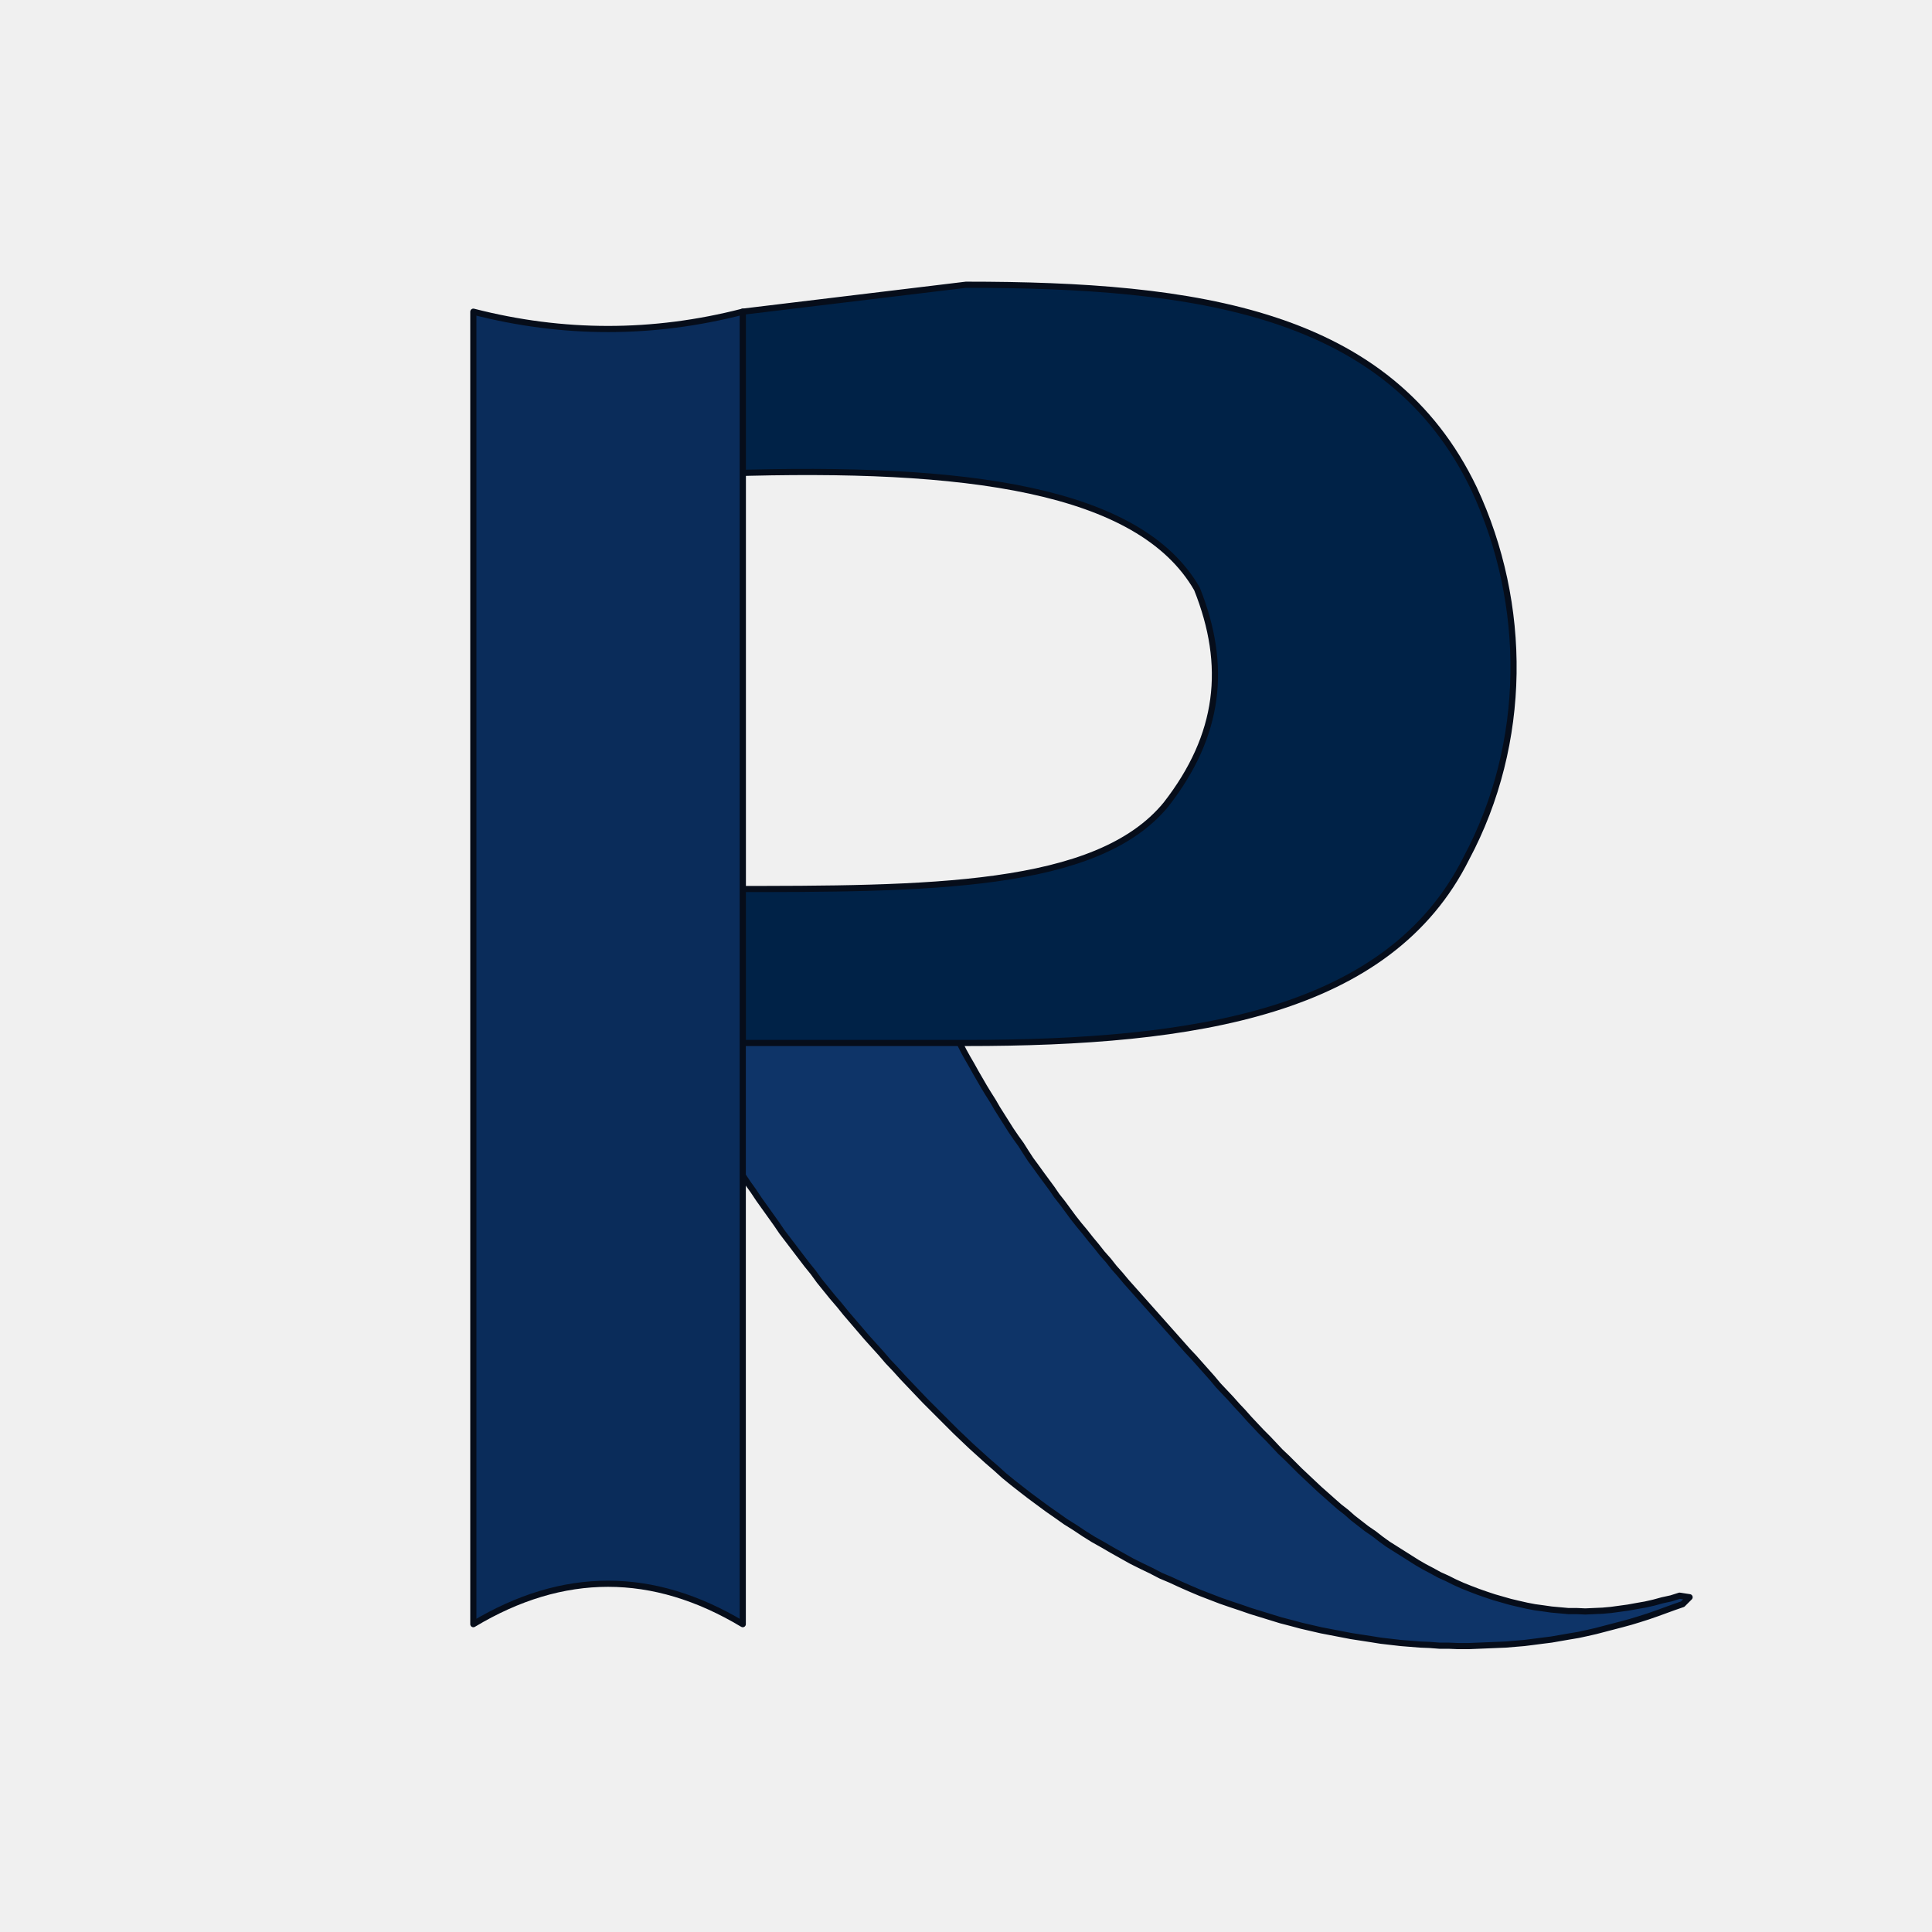
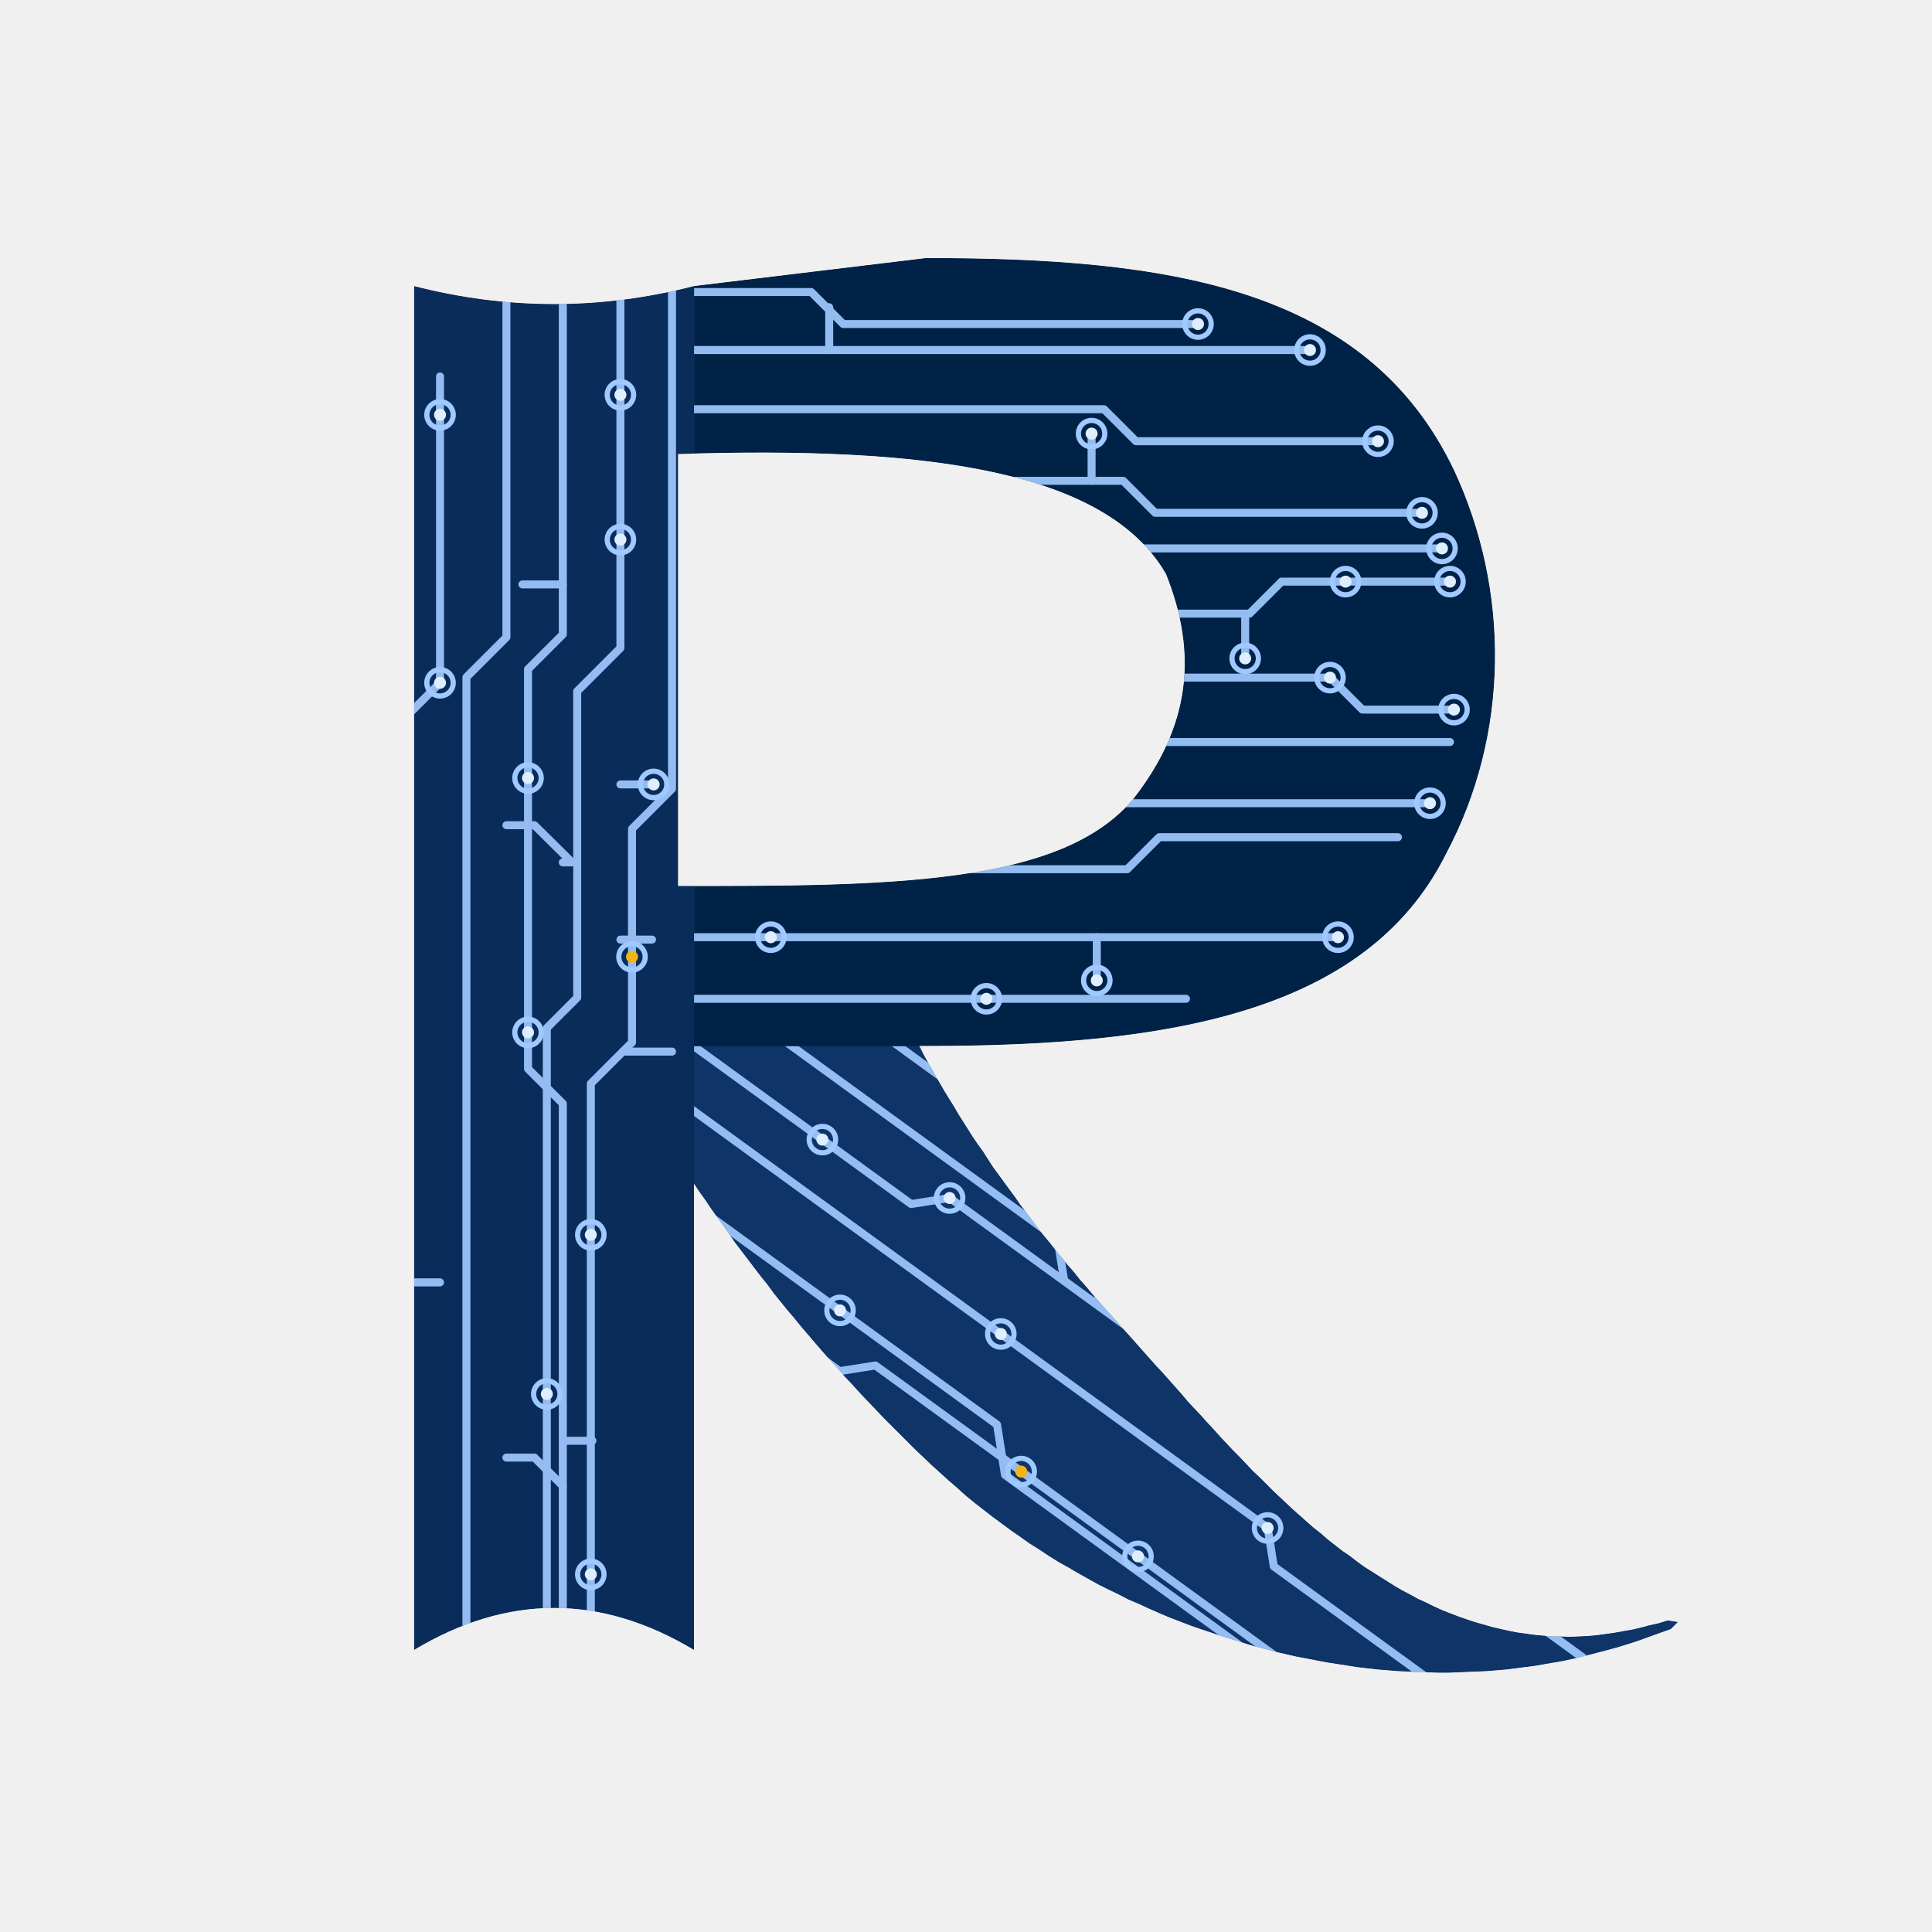
- <svg xmlns="http://www.w3.org/2000/svg" viewBox="0 0 512 512" width="512" height="512">
-   <g transform="translate(256,256) scale(1.02) translate(-300,-320)">
-     <path d="M219.6,335.1 L220.6,337.2 L221.6,339.2 L222.6,341.2 L223.6,343.2 L224.7,345.3 L225.8,347.3 L226.9,349.4 L228.0,351.4 L229.1,353.5 L230.3,355.5 L231.5,357.6 L232.7,359.6 L234.0,361.7 L235.2,363.8 L236.5,365.9 L237.8,368.0 L239.2,370.1 L240.5,372.2 L241.9,374.3 L243.3,376.4 L244.8,378.5 L246.2,380.6 L247.7,382.7 L249.2,384.8 L250.7,386.9 L252.2,389.1 L253.8,391.2 L255.4,393.3 L257.0,395.4 L258.6,397.5 L260.3,399.6 L261.9,401.8 L263.6,403.9 L265.3,406.0 L267.1,408.1 L268.8,410.2 L270.6,412.3 L272.4,414.4 L274.2,416.5 L276.0,418.5 L277.9,420.6 L279.7,422.7 L281.6,424.7 L283.5,426.8 L285.4,428.8 L287.4,430.9 L289.3,432.9 L291.3,434.9 L293.3,436.9 L295.3,438.9 L297.3,440.9 L299.4,442.9 L301.4,444.8 L303.5,446.7 L305.6,448.6 L307.8,450.5 L309.9,452.4 L312.1,454.2 L314.4,456.0 L316.6,457.7 L318.9,459.4 L321.2,461.1 L323.5,462.7 L325.9,464.4 L328.3,465.9 L330.7,467.5 L333.1,469.0 L335.6,470.4 L338.0,471.8 L340.5,473.2 L343.0,474.6 L345.6,475.9 L348.1,477.1 L350.6,478.4 L353.2,479.5 L355.8,480.7 L358.3,481.8 L360.9,482.9 L363.5,483.9 L366.1,484.9 L368.7,485.8 L371.4,486.7 L374.0,487.6 L376.6,488.4 L379.2,489.2 L381.8,490.0 L384.5,490.7 L387.1,491.4 L389.7,492.0 L392.3,492.6 L394.9,493.1 L397.5,493.6 L400.1,494.1 L402.7,494.5 L405.3,494.9 L407.8,495.3 L410.4,495.6 L413.0,495.9 L415.5,496.1 L418.0,496.3 L420.5,496.4 L423.1,496.6 L425.5,496.6 L428.0,496.7 L430.5,496.7 L433.0,496.6 L435.4,496.5 L437.8,496.4 L440.2,496.3 L442.6,496.1 L445.0,495.9 L447.4,495.6 L449.7,495.3 L452.1,495.0 L454.4,494.6 L456.7,494.2 L459.1,493.8 L461.4,493.3 L463.6,492.8 L465.9,492.2 L468.2,491.6 L470.5,491.0 L472.7,490.4 L475.0,489.7 L477.2,489.0 L479.5,488.2 L481.7,487.4 L483.9,486.6 L486.2,485.8 L488.0,484.0 L488.0,484.0 L485.4,483.6 L483.2,484.3 L480.9,484.8 L478.7,485.4 L476.5,485.9 L474.2,486.3 L472.0,486.7 L469.8,487.0 L467.6,487.3 L465.4,487.5 L463.1,487.6 L460.9,487.7 L458.7,487.6 L456.5,487.6 L454.3,487.4 L452.1,487.2 L450.0,486.9 L447.8,486.6 L445.7,486.2 L443.5,485.7 L441.4,485.2 L439.3,484.6 L437.2,484.0 L435.1,483.3 L433.1,482.6 L431.0,481.8 L429.0,481.0 L427.0,480.1 L425.0,479.1 L423.0,478.2 L421.0,477.1 L419.1,476.1 L417.2,475.0 L415.3,473.8 L413.4,472.6 L411.5,471.4 L409.6,470.2 L407.8,468.9 L406.0,467.5 L404.1,466.2 L402.3,464.8 L400.5,463.4 L398.8,461.9 L397.0,460.5 L395.3,459.0 L393.5,457.4 L391.8,455.9 L390.1,454.3 L388.4,452.7 L386.7,451.1 L385.1,449.5 L383.4,447.8 L381.7,446.2 L380.1,444.5 L378.5,442.8 L376.8,441.1 L375.2,439.4 L373.6,437.7 L372.0,435.9 L370.4,434.2 L368.8,432.4 L367.1,430.6 L365.5,428.9 L364.0,427.1 L362.4,425.3 L360.8,423.5 L359.2,421.7 L357.6,420.0 L356.0,418.2 L354.4,416.4 L352.8,414.6 L351.2,412.8 L349.6,411.0 L348.0,409.2 L346.4,407.4 L344.8,405.6 L343.2,403.8 L341.6,402.0 L340.1,400.2 L338.5,398.4 L337.0,396.5 L335.4,394.7 L333.9,392.8 L332.4,391.0 L330.9,389.1 L329.4,387.3 L327.9,385.4 L326.5,383.5 L325.1,381.6 L323.6,379.7 L322.3,377.8 L320.9,375.9 L319.5,374.0 L318.2,372.2 L316.8,370.3 L315.5,368.3 L314.3,366.4 L313.0,364.6 L311.7,362.7 L310.5,360.8 L309.3,358.9 L308.1,357.0 L307.0,355.1 L305.8,353.2 L304.7,351.4 L303.6,349.5 L302.5,347.6 L301.5,345.8 L300.4,343.9 L299.4,342.1 L298.5,340.3 L297.5,338.5 L296.6,336.7 L295.7,334.9 L294.8,333.2 L293.9,331.4 L293.1,329.7 L292.3,328.0 L291.5,326.3 L290.7,324.6 L290.0,323.0 L289.3,321.3 L288.6,319.7 L288.0,318.1 L287.4,316.5 L286.7,315.0 L286.2,313.4 L285.6,311.9 L285.0,310.4 L284.4,308.9 Z" fill="#0e3468" stroke="#060d1a" stroke-width="1.6" stroke-linejoin="round" />
-     <path d="M242,150 L300,143 C360,143 410,150 432,196 C446,226 446,262 430,292 C410,332 360,340 300,340 L242,340 Z M238,192 C300,190 345,196 360,222 C368,242 366,260 352,278 C334,300 290,300 238,300 Z" fill="#002247" fill-rule="evenodd" stroke="#060d1a" stroke-width="1.6" stroke-linejoin="round" />
-     <path d="M172,150 Q207,159 242,150 L242,491 Q207,470 172,491 Z" fill="#0a2c5a" stroke="#060d1a" stroke-width="1.6" stroke-linejoin="round" />
+ <svg xmlns="http://www.w3.org/2000/svg" viewBox="0 0 512 512" width="512" height="512" overflow="hidden" style="overflow:hidden">
+   <g transform="translate(256,256) scale(1.06) translate(-310,-320)">
+     <defs>
+       <clipPath id="cs">
+         <path d="M172,150 Q207,159 242,150 L242,491 Q207,470 172,491 Z" />
+       </clipPath>
+       <clipPath id="cb">
+         <path clip-rule="evenodd" d="M242,150 L300,143 C360,143 410,150 432,196 C446,226 446,262 430,292 C410,332 360,340 300,340 L242,340 Z M238,192 C300,190 345,196 360,222 C368,242 366,260 352,278 C334,300 290,300 238,300 Z" />
+       </clipPath>
+       <clipPath id="cl">
+         <path d="M219.6,335.1 L220.6,337.2 L221.6,339.2 L222.6,341.2 L223.6,343.2 L224.7,345.3 L225.8,347.3 L226.9,349.4 L228.0,351.4 L229.1,353.5 L230.3,355.5 L231.5,357.6 L232.7,359.6 L234.0,361.7 L235.2,363.8 L236.5,365.9 L237.8,368.0 L239.2,370.1 L240.5,372.2 L241.9,374.3 L243.3,376.4 L244.8,378.5 L246.2,380.6 L247.7,382.7 L249.2,384.8 L250.7,386.9 L252.2,389.1 L253.8,391.2 L255.4,393.3 L257.0,395.4 L258.6,397.5 L260.3,399.6 L261.9,401.8 L263.6,403.9 L265.3,406.0 L267.1,408.1 L268.8,410.2 L270.6,412.3 L272.4,414.4 L274.2,416.5 L276.0,418.5 L277.9,420.6 L279.7,422.7 L281.6,424.7 L283.5,426.8 L285.4,428.8 L287.4,430.9 L289.3,432.9 L291.3,434.9 L293.3,436.9 L295.3,438.9 L297.3,440.9 L299.4,442.9 L301.4,444.8 L303.5,446.7 L305.6,448.6 L307.8,450.5 L309.9,452.4 L312.1,454.2 L314.4,456.0 L316.6,457.7 L318.9,459.4 L321.2,461.1 L323.5,462.7 L325.9,464.4 L328.3,465.9 L330.7,467.5 L333.1,469.0 L335.6,470.4 L338.0,471.8 L340.5,473.2 L343.0,474.6 L345.6,475.9 L348.1,477.1 L350.6,478.4 L353.2,479.5 L355.8,480.7 L358.3,481.8 L360.9,482.9 L363.5,483.9 L366.1,484.9 L368.7,485.8 L371.4,486.7 L374.0,487.6 L376.6,488.4 L379.2,489.2 L381.8,490.0 L384.5,490.7 L387.1,491.4 L389.7,492.0 L392.3,492.6 L394.9,493.1 L397.5,493.6 L400.1,494.1 L402.7,494.5 L405.3,494.9 L407.8,495.3 L410.4,495.6 L413.0,495.9 L415.5,496.1 L418.0,496.3 L420.5,496.4 L423.1,496.6 L425.5,496.6 L428.0,496.7 L430.5,496.7 L433.0,496.6 L435.4,496.5 L437.8,496.4 L440.2,496.3 L442.6,496.1 L445.0,495.9 L447.4,495.6 L449.7,495.3 L452.1,495.0 L454.4,494.6 L456.7,494.2 L459.1,493.8 L461.4,493.3 L463.6,492.8 L465.9,492.2 L468.2,491.6 L470.5,491.0 L472.7,490.4 L475.0,489.7 L477.2,489.0 L479.5,488.2 L481.7,487.4 L483.9,486.6 L486.2,485.8 L488.0,484.0 L488.0,484.0 L485.4,483.6 L483.2,484.3 L480.9,484.8 L478.7,485.4 L476.5,485.9 L474.2,486.3 L472.0,486.7 L469.8,487.0 L467.6,487.3 L465.4,487.5 L463.1,487.6 L460.9,487.7 L458.7,487.6 L456.5,487.6 L454.3,487.4 L452.1,487.2 L450.0,486.9 L447.8,486.6 L445.7,486.2 L443.5,485.7 L441.4,485.2 L439.3,484.6 L437.2,484.0 L435.1,483.3 L433.1,482.6 L431.0,481.8 L429.0,481.0 L427.0,480.1 L425.0,479.1 L423.0,478.2 L421.0,477.1 L419.1,476.1 L417.2,475.0 L415.3,473.8 L413.4,472.6 L411.5,471.4 L409.6,470.2 L407.8,468.9 L406.0,467.5 L404.1,466.2 L402.3,464.8 L400.5,463.4 L398.8,461.9 L397.0,460.5 L395.3,459.0 L393.5,457.4 L391.8,455.9 L390.1,454.3 L388.4,452.7 L386.7,451.1 L385.1,449.5 L383.4,447.8 L381.7,446.2 L380.1,444.5 L378.5,442.8 L376.8,441.1 L375.2,439.4 L373.6,437.7 L372.0,435.9 L370.4,434.2 L368.8,432.4 L367.1,430.6 L365.5,428.9 L364.0,427.1 L362.4,425.3 L360.8,423.5 L359.2,421.7 L357.6,420.0 L356.0,418.2 L354.4,416.4 L352.8,414.6 L351.2,412.8 L349.6,411.0 L348.0,409.2 L346.4,407.4 L344.8,405.6 L343.2,403.8 L341.6,402.0 L340.1,400.2 L338.5,398.4 L337.0,396.5 L335.4,394.7 L333.9,392.8 L332.4,391.0 L330.9,389.1 L329.4,387.3 L327.9,385.4 L326.5,383.5 L325.1,381.6 L323.6,379.7 L322.3,377.8 L320.9,375.9 L319.5,374.0 L318.2,372.2 L316.8,370.3 L315.5,368.3 L314.3,366.4 L313.0,364.6 L311.7,362.7 L310.5,360.8 L309.3,358.9 L308.1,357.0 L307.0,355.1 L305.8,353.2 L304.7,351.4 L303.6,349.5 L302.5,347.6 L301.5,345.8 L300.4,343.9 L299.4,342.1 L298.5,340.3 L297.5,338.5 L296.6,336.7 L295.7,334.9 L294.8,333.2 L293.9,331.4 L293.1,329.7 L292.3,328.0 L291.5,326.3 L290.7,324.6 L290.0,323.0 L289.3,321.3 L288.6,319.7 L288.0,318.1 L287.4,316.5 L286.7,315.0 L286.2,313.4 L285.6,311.9 L285.0,310.4 L284.4,308.9 Z" />
+       </clipPath>
+       <mask id="cm" maskUnits="userSpaceOnUse" maskContentUnits="userSpaceOnUse" x="0" y="0" width="700" height="650">
+         <path d="M172,150 Q207,159 242,150 L242,491 Q207,470 172,491 Z" fill="#fff" />
+         <path d="M242,150 L300,143 C360,143 410,150 432,196 C446,226 446,262 430,292 C410,332 360,340 300,340 L242,340 Z" fill="#fff" />
+         <path d="M219.6,335.1 L220.6,337.2 L221.6,339.2 L222.6,341.2 L223.6,343.2 L224.7,345.3 L225.8,347.3 L226.9,349.4 L228.0,351.4 L229.1,353.5 L230.3,355.5 L231.5,357.6 L232.7,359.6 L234.0,361.7 L235.2,363.8 L236.5,365.9 L237.8,368.0 L239.2,370.1 L240.5,372.2 L241.9,374.3 L243.3,376.4 L244.8,378.5 L246.2,380.6 L247.7,382.7 L249.2,384.8 L250.7,386.9 L252.2,389.1 L253.8,391.2 L255.4,393.3 L257.0,395.4 L258.6,397.5 L260.3,399.6 L261.9,401.8 L263.6,403.9 L265.3,406.0 L267.1,408.1 L268.8,410.2 L270.6,412.3 L272.4,414.4 L274.2,416.5 L276.0,418.5 L277.9,420.6 L279.7,422.7 L281.6,424.7 L283.5,426.8 L285.4,428.8 L287.4,430.9 L289.3,432.9 L291.3,434.9 L293.3,436.9 L295.3,438.9 L297.3,440.9 L299.4,442.9 L301.4,444.8 L303.5,446.7 L305.6,448.6 L307.8,450.5 L309.9,452.4 L312.1,454.2 L314.4,456.0 L316.6,457.7 L318.9,459.4 L321.2,461.1 L323.5,462.7 L325.9,464.4 L328.3,465.9 L330.7,467.5 L333.1,469.0 L335.6,470.4 L338.0,471.8 L340.5,473.2 L343.0,474.6 L345.6,475.9 L348.1,477.1 L350.6,478.4 L353.2,479.5 L355.8,480.7 L358.3,481.8 L360.9,482.9 L363.5,483.9 L366.1,484.9 L368.7,485.8 L371.4,486.7 L374.0,487.6 L376.6,488.4 L379.2,489.2 L381.8,490.0 L384.5,490.7 L387.1,491.4 L389.7,492.0 L392.3,492.6 L394.9,493.1 L397.5,493.6 L400.1,494.1 L402.7,494.5 L405.3,494.9 L407.8,495.3 L410.4,495.6 L413.0,495.9 L415.5,496.1 L418.0,496.3 L420.5,496.4 L423.1,496.6 L425.5,496.6 L428.0,496.7 L430.5,496.7 L433.0,496.6 L435.4,496.5 L437.8,496.4 L440.2,496.3 L442.6,496.1 L445.0,495.9 L447.4,495.6 L449.7,495.3 L452.1,495.0 L454.4,494.6 L456.7,494.2 L459.1,493.8 L461.4,493.3 L463.6,492.8 L465.9,492.2 L468.2,491.6 L470.5,491.0 L472.7,490.4 L475.0,489.7 L477.2,489.0 L479.5,488.2 L481.7,487.4 L483.9,486.6 L486.2,485.8 L488.0,484.0 L488.0,484.0 L485.4,483.6 L483.2,484.3 L480.9,484.8 L478.7,485.4 L476.5,485.9 L474.2,486.3 L472.0,486.7 L469.8,487.0 L467.6,487.3 L465.4,487.5 L463.1,487.6 L460.9,487.7 L458.7,487.6 L456.5,487.6 L454.3,487.4 L452.1,487.2 L450.0,486.9 L447.8,486.6 L445.7,486.2 L443.5,485.7 L441.4,485.2 L439.3,484.6 L437.2,484.0 L435.1,483.3 L433.1,482.6 L431.0,481.8 L429.0,481.0 L427.0,480.1 L425.0,479.1 L423.0,478.2 L421.0,477.1 L419.1,476.1 L417.2,475.0 L415.3,473.8 L413.4,472.6 L411.5,471.4 L409.6,470.2 L407.8,468.9 L406.0,467.5 L404.1,466.2 L402.3,464.8 L400.5,463.4 L398.8,461.9 L397.0,460.5 L395.3,459.0 L393.5,457.4 L391.8,455.9 L390.1,454.3 L388.4,452.7 L386.7,451.1 L385.1,449.5 L383.4,447.8 L381.7,446.2 L380.1,444.5 L378.5,442.8 L376.8,441.1 L375.2,439.4 L373.6,437.7 L372.0,435.9 L370.4,434.2 L368.8,432.4 L367.1,430.6 L365.5,428.9 L364.0,427.1 L362.4,425.3 L360.8,423.5 L359.2,421.7 L357.6,420.0 L356.0,418.2 L354.4,416.4 L352.8,414.6 L351.2,412.8 L349.6,411.0 L348.0,409.2 L346.4,407.4 L344.8,405.6 L343.2,403.8 L341.6,402.0 L340.1,400.2 L338.5,398.4 L337.0,396.5 L335.4,394.7 L333.9,392.8 L332.4,391.0 L330.9,389.1 L329.4,387.3 L327.9,385.4 L326.5,383.5 L325.1,381.6 L323.6,379.7 L322.3,377.8 L320.9,375.9 L319.5,374.0 L318.2,372.2 L316.8,370.3 L315.5,368.3 L314.3,366.4 L313.0,364.6 L311.7,362.7 L310.5,360.8 L309.3,358.9 L308.1,357.0 L307.0,355.1 L305.8,353.2 L304.7,351.4 L303.6,349.5 L302.5,347.6 L301.5,345.8 L300.4,343.9 L299.4,342.1 L298.5,340.3 L297.5,338.5 L296.6,336.7 L295.7,334.9 L294.8,333.2 L293.9,331.4 L293.1,329.7 L292.3,328.0 L291.5,326.3 L290.7,324.6 L290.0,323.0 L289.3,321.3 L288.6,319.7 L288.0,318.1 L287.4,316.5 L286.7,315.0 L286.2,313.4 L285.6,311.9 L285.0,310.4 L284.4,308.9 Z" fill="#fff" />
+         <path d="M238,192 C300,190 345,196 360,222 C368,242 366,260 352,278 C334,300 290,300 238,300 Z" fill="#000" />
+       </mask>
+     </defs>
+     <g mask="url(#cm)">
+       <path d="M219.6,335.1 L220.6,337.2 L221.6,339.2 L222.6,341.2 L223.6,343.2 L224.7,345.3 L225.8,347.3 L226.9,349.4 L228.0,351.4 L229.1,353.5 L230.3,355.5 L231.5,357.6 L232.7,359.6 L234.0,361.7 L235.2,363.8 L236.5,365.9 L237.8,368.0 L239.2,370.1 L240.5,372.2 L241.9,374.3 L243.3,376.4 L244.8,378.5 L246.2,380.6 L247.7,382.7 L249.2,384.8 L250.7,386.9 L252.2,389.1 L253.8,391.2 L255.4,393.3 L257.0,395.4 L258.6,397.5 L260.3,399.6 L261.9,401.8 L263.6,403.9 L265.3,406.0 L267.1,408.1 L268.8,410.2 L270.6,412.3 L272.4,414.4 L274.2,416.5 L276.0,418.5 L277.9,420.6 L279.7,422.7 L281.6,424.7 L283.5,426.8 L285.4,428.8 L287.4,430.9 L289.3,432.9 L291.3,434.9 L293.3,436.9 L295.3,438.9 L297.3,440.9 L299.4,442.9 L301.4,444.8 L303.5,446.7 L305.6,448.6 L307.8,450.5 L309.9,452.4 L312.1,454.2 L314.4,456.0 L316.6,457.7 L318.9,459.4 L321.2,461.1 L323.5,462.7 L325.9,464.4 L328.3,465.9 L330.7,467.5 L333.1,469.0 L335.6,470.4 L338.0,471.8 L340.5,473.2 L343.0,474.6 L345.6,475.9 L348.1,477.1 L350.6,478.4 L353.2,479.5 L355.8,480.7 L358.3,481.8 L360.9,482.9 L363.5,483.9 L366.1,484.9 L368.7,485.8 L371.4,486.7 L374.0,487.6 L376.6,488.4 L379.2,489.2 L381.8,490.0 L384.5,490.7 L387.1,491.4 L389.7,492.0 L392.3,492.6 L394.9,493.1 L397.5,493.6 L400.1,494.1 L402.7,494.5 L405.3,494.9 L407.8,495.3 L410.4,495.6 L413.0,495.9 L415.5,496.1 L418.0,496.3 L420.5,496.4 L423.1,496.6 L425.5,496.6 L428.0,496.7 L430.5,496.7 L433.0,496.6 L435.4,496.5 L437.8,496.4 L440.2,496.3 L442.6,496.1 L445.0,495.9 L447.4,495.6 L449.7,495.3 L452.1,495.0 L454.4,494.6 L456.7,494.2 L459.1,493.8 L461.4,493.3 L463.6,492.8 L465.9,492.2 L468.2,491.6 L470.5,491.0 L472.7,490.4 L475.0,489.7 L477.2,489.0 L479.5,488.2 L481.7,487.4 L483.9,486.6 L486.2,485.8 L488.0,484.0 L488.0,484.0 L485.4,483.6 L483.2,484.3 L480.9,484.8 L478.7,485.4 L476.5,485.9 L474.2,486.3 L472.0,486.7 L469.8,487.0 L467.6,487.3 L465.4,487.5 L463.1,487.6 L460.9,487.7 L458.7,487.6 L456.5,487.6 L454.3,487.4 L452.1,487.2 L450.0,486.9 L447.8,486.6 L445.7,486.2 L443.5,485.7 L441.4,485.2 L439.3,484.6 L437.2,484.0 L435.1,483.3 L433.1,482.6 L431.0,481.8 L429.0,481.0 L427.0,480.1 L425.0,479.1 L423.0,478.2 L421.0,477.1 L419.1,476.1 L417.2,475.0 L415.3,473.8 L413.4,472.6 L411.5,471.4 L409.6,470.2 L407.8,468.9 L406.0,467.5 L404.1,466.2 L402.3,464.8 L400.5,463.4 L398.8,461.9 L397.0,460.5 L395.3,459.0 L393.5,457.4 L391.8,455.9 L390.1,454.3 L388.4,452.7 L386.7,451.1 L385.1,449.5 L383.4,447.8 L381.7,446.2 L380.1,444.5 L378.5,442.8 L376.8,441.1 L375.2,439.4 L373.6,437.7 L372.0,435.9 L370.4,434.2 L368.8,432.4 L367.1,430.6 L365.5,428.9 L364.0,427.1 L362.4,425.3 L360.8,423.5 L359.2,421.7 L357.6,420.0 L356.0,418.2 L354.4,416.4 L352.8,414.6 L351.2,412.8 L349.6,411.0 L348.0,409.2 L346.4,407.4 L344.8,405.6 L343.2,403.8 L341.6,402.0 L340.1,400.2 L338.5,398.4 L337.0,396.5 L335.4,394.7 L333.9,392.8 L332.4,391.0 L330.9,389.1 L329.4,387.3 L327.9,385.4 L326.5,383.5 L325.1,381.6 L323.6,379.7 L322.3,377.8 L320.9,375.9 L319.5,374.0 L318.2,372.2 L316.8,370.3 L315.5,368.3 L314.3,366.4 L313.0,364.6 L311.7,362.7 L310.5,360.8 L309.3,358.9 L308.1,357.0 L307.0,355.1 L305.8,353.2 L304.7,351.4 L303.6,349.5 L302.5,347.6 L301.5,345.8 L300.4,343.9 L299.4,342.1 L298.5,340.3 L297.5,338.5 L296.6,336.7 L295.7,334.9 L294.8,333.2 L293.9,331.4 L293.1,329.7 L292.3,328.0 L291.5,326.3 L290.7,324.6 L290.0,323.0 L289.3,321.3 L288.6,319.7 L288.0,318.1 L287.4,316.5 L286.7,315.0 L286.2,313.4 L285.6,311.9 L285.0,310.4 L284.4,308.9 Z" fill="#0e3468" stroke="none" stroke-width="1.6" stroke-linejoin="round" />
+       <g>
+         <path d="M219.6,335.1 L220.6,337.2 L221.6,339.2 L222.6,341.2 L223.6,343.2 L224.7,345.3 L225.8,347.3 L226.9,349.4 L228.0,351.4 L229.1,353.5 L230.3,355.5 L231.5,357.6 L232.7,359.6 L234.0,361.7 L235.2,363.8 L236.5,365.9 L237.8,368.0 L239.2,370.1 L240.5,372.2 L241.9,374.3 L243.3,376.4 L244.8,378.5 L246.2,380.6 L247.7,382.7 L249.2,384.8 L250.7,386.9 L252.2,389.1 L253.8,391.2 L255.4,393.3 L257.0,395.4 L258.6,397.5 L260.3,399.6 L261.9,401.8 L263.6,403.9 L265.3,406.0 L267.1,408.1 L268.8,410.2 L270.6,412.3 L272.4,414.4 L274.2,416.5 L276.0,418.5 L277.9,420.6 L279.7,422.7 L281.6,424.7 L283.5,426.8 L285.4,428.8 L287.4,430.9 L289.3,432.9 L291.3,434.9 L293.3,436.9 L295.3,438.9 L297.3,440.9 L299.4,442.9 L301.4,444.8 L303.5,446.7 L305.6,448.6 L307.8,450.5 L309.9,452.4 L312.1,454.2 L314.4,456.0 L316.6,457.7 L318.9,459.4 L321.2,461.1 L323.5,462.7 L325.9,464.4 L328.3,465.9 L330.7,467.5 L333.1,469.0 L335.6,470.4 L338.0,471.8 L340.5,473.2 L343.0,474.6 L345.6,475.9 L348.1,477.1 L350.6,478.4 L353.2,479.5 L355.8,480.7 L358.3,481.8 L360.9,482.9 L363.5,483.9 L366.1,484.9 L368.7,485.8 L371.4,486.7 L374.0,487.6 L376.6,488.4 L379.2,489.2 L381.8,490.0 L384.5,490.7 L387.1,491.4 L389.7,492.0 L392.3,492.6 L394.9,493.1 L397.5,493.6 L400.1,494.1 L402.7,494.5 L405.3,494.9 L407.8,495.3 L410.4,495.6 L413.0,495.9 L415.5,496.1 L418.0,496.3 L420.5,496.4 L423.1,496.6 L425.5,496.6 L428.0,496.7 L430.5,496.7 L433.0,496.6 L435.4,496.5 L437.8,496.4 L440.2,496.3 L442.6,496.1 L445.0,495.9 L447.4,495.6 L449.7,495.3 L452.1,495.0 L454.4,494.6 L456.7,494.2 L459.1,493.8 L461.4,493.3 L463.6,492.8 L465.9,492.2 L468.2,491.6 L470.5,491.0 L472.7,490.4 L475.0,489.7 L477.2,489.0 L479.5,488.2 L481.7,487.4 L483.9,486.6 L486.2,485.8 L488.0,484.0 L488.0,484.0 L485.4,483.6 L483.2,484.3 L480.9,484.8 L478.7,485.4 L476.5,485.9 L474.2,486.3 L472.0,486.7 L469.8,487.0 L467.6,487.3 L465.4,487.5 L463.1,487.6 L460.9,487.7 L458.7,487.6 L456.5,487.6 L454.3,487.4 L452.1,487.2 L450.0,486.9 L447.8,486.6 L445.7,486.2 L443.5,485.7 L441.4,485.2 L439.3,484.6 L437.2,484.0 L435.1,483.3 L433.1,482.6 L431.0,481.8 L429.0,481.0 L427.0,480.1 L425.0,479.1 L423.0,478.2 L421.0,477.1 L419.1,476.1 L417.2,475.0 L415.3,473.8 L413.4,472.6 L411.5,471.4 L409.6,470.2 L407.8,468.9 L406.0,467.5 L404.1,466.2 L402.3,464.8 L400.5,463.4 L398.8,461.9 L397.0,460.5 L395.3,459.0 L393.5,457.4 L391.8,455.9 L390.1,454.3 L388.4,452.7 L386.7,451.1 L385.1,449.5 L383.4,447.8 L381.7,446.2 L380.1,444.5 L378.5,442.8 L376.8,441.1 L375.2,439.4 L373.6,437.7 L372.0,435.9 L370.4,434.2 L368.8,432.4 L367.1,430.6 L365.5,428.9 L364.0,427.1 L362.4,425.3 L360.8,423.5 L359.2,421.7 L357.6,420.0 L356.0,418.2 L354.4,416.4 L352.8,414.6 L351.2,412.8 L349.6,411.0 L348.0,409.2 L346.4,407.4 L344.8,405.6 L343.2,403.8 L341.6,402.0 L340.1,400.2 L338.5,398.4 L337.0,396.5 L335.4,394.7 L333.9,392.8 L332.4,391.0 L330.9,389.1 L329.4,387.3 L327.9,385.4 L326.5,383.5 L325.1,381.6 L323.6,379.7 L322.3,377.8 L320.9,375.9 L319.5,374.0 L318.2,372.2 L316.8,370.3 L315.5,368.3 L314.3,366.4 L313.0,364.6 L311.7,362.7 L310.5,360.8 L309.3,358.9 L308.1,357.0 L307.0,355.1 L305.8,353.2 L304.7,351.4 L303.6,349.5 L302.5,347.6 L301.5,345.8 L300.4,343.9 L299.4,342.1 L298.5,340.3 L297.5,338.5 L296.6,336.7 L295.7,334.9 L294.8,333.2 L293.9,331.4 L293.1,329.7 L292.3,328.0 L291.5,326.3 L290.7,324.6 L290.0,323.0 L289.3,321.3 L288.6,319.7 L288.0,318.1 L287.4,316.5 L286.7,315.0 L286.2,313.4 L285.6,311.9 L285.0,310.4 L284.4,308.9 Z" fill="#0e3468" fill-rule="evenodd" />
+         <g clip-path="url(#cl)" fill="none" stroke="#9fc9ff" stroke-width="2" stroke-linecap="round" stroke-linejoin="round" opacity="0.92">
+           <g transform="rotate(-54 350 400)">
+             <path d="M186.7,270.8 L186.7,374.9 L178.1,383.5 L178.1,514.3" />
+             <path d="M178.1,386 L187.6,386" />
+             <path d="M200.7,235 L200.7,336.1 L191,345.8 L191,565" />
+             <path d="M214.8,235 L214.8,460 L222.6,467.8 L222.6,565" />
+             <path d="M222.6,467.3 L215.4,467.3" />
+             <path d="M228.2,235 L228.2,465 L237.1,473.9 L237.1,565" />
+             <path d="M228.2,330.8 L216.5,330.8" />
+             <path d="M246.6,235 L246.6,449.8 L239.9,456.5 L239.9,565" />
+             <path d="M239.9,516.5 L251.7,516.5" />
+             <path d="M258.4,235 L258.4,429.2 L249.8,437.8 L249.8,565" />
+             <path d="M276.6,304.9 L276.6,422.1 L268,430.7 L268,485.7" />
+             <path d="M268,430.6 L257.2,430.6" />
+             <path d="M290.7,253.6 L290.7,354.6 L297.1,361 L297.1,487.3" />
+             <path d="M303,306.9 L303,394.3 L294,403.3 L294,521.9" />
+             <path d="M321.9,235 L321.9,464.2 L315,471.1 L315,565" />
+             <path d="M335,235 L335,344.5 L341.9,351.4 L341.9,565" />
+             <path d="M341.9,417.5 L351.9,417.5" />
+             <path d="M349.4,235 L349.4,379.3 L342,386.7 L342,565" />
+             <path d="M342,396.3 L352.3,396.3" />
+             <path d="M365.1,235 L365.1,448.2 L371.3,454.4 L371.3,565" />
+             <path d="M381.5,296.4 L381.5,398.8 L389.6,406.9 L389.6,512.4" />
+             <path d="M389.6,450.5 L397.4,450.5" />
+             <path d="M394.8,291.6 L394.8,387 L401.7,393.9 L401.7,497.5" />
+             <path d="M401.7,399.5 L391.6,399.5" />
+             <path d="M411.1,235 L411.1,445.3 L419.3,453.5 L419.3,565" />
+             <path d="M419.3,493.6 L427.6,493.6" />
+             <path d="M426.5,285 L426.5,441.4 L419.5,448.4 L419.5,522.9" />
+             <path d="M441.7,307.8 L441.7,419.6 L449.3,427.2 L449.3,523.3" />
+             <path d="M456.4,235 L456.4,358.6 L465.6,367.8 L465.6,565" />
+             <path d="M471,251.8 L471,400 L462.1,408.9 L462.1,532.8" />
+             <path d="M485.1,235 L485.1,421.1 L477.7,428.5 L477.7,565" />
+             <path d="M477.7,505.5 L467.3,505.5" />
+             <path d="M501.9,304.7 L501.9,391.4 L492.3,401 L492.3,498.1" />
+             <path d="M501.9,382 L492.3,382" />
+             <path d="M513,305.5 L513,379.8 L521.5,388.3 L521.5,540.1" />
+             <path d="M521.5,497.9 L531.9,497.9" />
+           </g>
+         </g>
+         <g clip-path="url(#cl)">
+           <circle cx="305.9" cy="378" r="3.3" fill="none" stroke="#9fc9ff" stroke-width="1.3" />
+           <circle cx="305.9" cy="378" r="1.5" fill="#dfeeff" />
+           <circle cx="353" cy="467.6" r="3.3" fill="none" stroke="#9fc9ff" stroke-width="1.3" />
+           <circle cx="353" cy="467.6" r="1.5" fill="#dfeeff" />
+           <circle cx="278.5" cy="406.1" r="3.3" fill="none" stroke="#9fc9ff" stroke-width="1.3" />
+           <circle cx="278.5" cy="406.1" r="1.5" fill="#dfeeff" />
+           <circle cx="323.8" cy="446.4" r="3.3" fill="none" stroke="#9fc9ff" stroke-width="1.3" />
+           <circle cx="323.8" cy="446.4" r="1.5" fill="#f0b519" />
+           <circle cx="285.4" cy="334.4" r="3.3" fill="none" stroke="#9fc9ff" stroke-width="1.3" />
+           <circle cx="285.4" cy="334.4" r="1.5" fill="#dfeeff" />
+           <circle cx="252.6" cy="330" r="3.3" fill="none" stroke="#9fc9ff" stroke-width="1.3" />
+           <circle cx="252.6" cy="330" r="1.5" fill="#dfeeff" />
+           <circle cx="318.7" cy="412" r="3.3" fill="none" stroke="#9fc9ff" stroke-width="1.3" />
+           <circle cx="318.7" cy="412" r="1.5" fill="#dfeeff" />
+           <circle cx="274.1" cy="363.4" r="3.3" fill="none" stroke="#9fc9ff" stroke-width="1.3" />
+           <circle cx="274.1" cy="363.4" r="1.5" fill="#dfeeff" />
+           <circle cx="385.4" cy="460.5" r="3.3" fill="none" stroke="#9fc9ff" stroke-width="1.3" />
+           <circle cx="385.4" cy="460.5" r="1.5" fill="#dfeeff" />
+         </g>
+         <path d="M219.6,335.1 L220.6,337.2 L221.6,339.2 L222.6,341.2 L223.6,343.2 L224.7,345.3 L225.8,347.3 L226.9,349.4 L228.0,351.4 L229.1,353.5 L230.3,355.5 L231.5,357.6 L232.7,359.6 L234.0,361.7 L235.2,363.8 L236.5,365.9 L237.8,368.0 L239.2,370.1 L240.5,372.2 L241.9,374.3 L243.3,376.4 L244.8,378.5 L246.2,380.6 L247.7,382.7 L249.2,384.8 L250.7,386.9 L252.2,389.1 L253.8,391.2 L255.4,393.3 L257.0,395.4 L258.6,397.5 L260.3,399.6 L261.9,401.8 L263.6,403.9 L265.3,406.0 L267.1,408.1 L268.8,410.2 L270.6,412.3 L272.4,414.4 L274.2,416.5 L276.0,418.5 L277.9,420.6 L279.7,422.7 L281.6,424.7 L283.5,426.8 L285.4,428.8 L287.4,430.9 L289.3,432.9 L291.3,434.9 L293.3,436.9 L295.3,438.9 L297.3,440.9 L299.4,442.9 L301.4,444.8 L303.5,446.7 L305.6,448.6 L307.8,450.5 L309.9,452.4 L312.1,454.2 L314.4,456.0 L316.6,457.7 L318.9,459.4 L321.2,461.1 L323.5,462.7 L325.9,464.4 L328.3,465.9 L330.7,467.5 L333.1,469.0 L335.6,470.4 L338.0,471.8 L340.5,473.2 L343.0,474.6 L345.6,475.9 L348.1,477.1 L350.6,478.4 L353.2,479.5 L355.8,480.7 L358.3,481.8 L360.9,482.9 L363.5,483.9 L366.1,484.9 L368.7,485.8 L371.4,486.7 L374.0,487.6 L376.6,488.4 L379.2,489.2 L381.8,490.0 L384.5,490.7 L387.1,491.4 L389.7,492.0 L392.3,492.6 L394.9,493.1 L397.5,493.6 L400.1,494.1 L402.7,494.5 L405.3,494.9 L407.8,495.3 L410.4,495.6 L413.0,495.9 L415.5,496.1 L418.0,496.3 L420.5,496.4 L423.1,496.6 L425.5,496.6 L428.0,496.7 L430.5,496.7 L433.0,496.6 L435.4,496.5 L437.8,496.4 L440.2,496.3 L442.6,496.1 L445.0,495.9 L447.4,495.6 L449.7,495.3 L452.1,495.0 L454.4,494.6 L456.7,494.2 L459.1,493.8 L461.4,493.3 L463.6,492.8 L465.9,492.2 L468.2,491.6 L470.5,491.0 L472.7,490.4 L475.0,489.7 L477.2,489.0 L479.5,488.2 L481.7,487.4 L483.9,486.6 L486.2,485.8 L488.0,484.0 L488.0,484.0 L485.4,483.6 L483.2,484.3 L480.9,484.8 L478.7,485.4 L476.5,485.9 L474.2,486.3 L472.0,486.7 L469.8,487.0 L467.6,487.3 L465.4,487.5 L463.1,487.6 L460.9,487.7 L458.7,487.6 L456.5,487.6 L454.3,487.4 L452.1,487.2 L450.0,486.9 L447.8,486.6 L445.7,486.2 L443.5,485.7 L441.4,485.2 L439.3,484.6 L437.2,484.0 L435.1,483.3 L433.1,482.6 L431.0,481.8 L429.0,481.0 L427.0,480.1 L425.0,479.1 L423.0,478.2 L421.0,477.1 L419.1,476.1 L417.2,475.0 L415.3,473.8 L413.4,472.6 L411.5,471.4 L409.6,470.2 L407.8,468.9 L406.0,467.5 L404.1,466.2 L402.3,464.8 L400.5,463.4 L398.8,461.9 L397.0,460.5 L395.3,459.0 L393.5,457.4 L391.8,455.9 L390.1,454.3 L388.4,452.7 L386.7,451.1 L385.1,449.5 L383.4,447.8 L381.7,446.2 L380.1,444.5 L378.5,442.8 L376.8,441.1 L375.2,439.4 L373.6,437.7 L372.0,435.9 L370.4,434.2 L368.8,432.4 L367.1,430.6 L365.5,428.9 L364.0,427.1 L362.4,425.3 L360.8,423.5 L359.2,421.7 L357.6,420.0 L356.0,418.2 L354.4,416.4 L352.8,414.6 L351.2,412.8 L349.6,411.0 L348.0,409.2 L346.4,407.4 L344.8,405.6 L343.2,403.8 L341.6,402.0 L340.1,400.2 L338.5,398.4 L337.0,396.5 L335.4,394.7 L333.9,392.8 L332.4,391.0 L330.9,389.1 L329.4,387.3 L327.9,385.4 L326.5,383.5 L325.1,381.6 L323.6,379.7 L322.3,377.8 L320.9,375.9 L319.5,374.0 L318.2,372.2 L316.8,370.3 L315.5,368.3 L314.3,366.4 L313.0,364.6 L311.7,362.7 L310.5,360.8 L309.3,358.9 L308.1,357.0 L307.0,355.1 L305.8,353.2 L304.7,351.4 L303.6,349.5 L302.5,347.6 L301.5,345.8 L300.4,343.9 L299.4,342.1 L298.5,340.3 L297.5,338.5 L296.6,336.7 L295.7,334.9 L294.8,333.2 L293.9,331.4 L293.1,329.7 L292.3,328.0 L291.5,326.3 L290.7,324.6 L290.0,323.0 L289.3,321.3 L288.6,319.7 L288.0,318.1 L287.4,316.5 L286.7,315.0 L286.2,313.4 L285.6,311.9 L285.0,310.4 L284.4,308.9 Z" fill="none" fill-rule="evenodd" stroke="none" stroke-width="1.6" stroke-linejoin="round" />
+       </g>
+       <path d="M242,150 L300,143 C360,143 410,150 432,196 C446,226 446,262 430,292 C410,332 360,340 300,340 L242,340 Z M238,192 C300,190 345,196 360,222 C368,242 366,260 352,278 C334,300 290,300 238,300 Z" fill="#002247" fill-rule="evenodd" stroke="none" stroke-width="1.6" stroke-linejoin="round" />
+       <g>
+         <path d="M242,150 L300,143 C360,143 410,150 432,196 C446,226 446,262 430,292 C410,332 360,340 300,340 L242,340 Z M238,192 C300,190 345,196 360,222 C368,242 366,260 352,278 C334,300 290,300 238,300 Z" fill="#002247" fill-rule="evenodd" />
+         <g clip-path="url(#cb)" fill="none" stroke="#9fc9ff" stroke-width="2" stroke-linecap="round" stroke-linejoin="round" opacity="0.92">
+           <path d="M235,151.5 L271.3,151.5 L279.3,159.5 L368,159.5" />
+           <path d="M235,166 L396,166" />
+           <path d="M275.8,166 L275.8,155.3" />
+           <path d="M235,180.8 L344.5,180.8 L352.5,188.8 L413,188.8" />
+           <path d="M235,198.7 L349.3,198.7 L357.3,206.7 L424,206.7" />
+           <path d="M341.4,198.7 L341.4,186.9" />
+           <path d="M235,215.6 L429,215.6" />
+           <path d="M235,231.9 L380.9,231.9 L388.9,223.9 L431,223.9" />
+           <path d="M379.8,231.9 L379.8,243.1" />
+           <path d="M235,247.9 L401.1,247.9 L409.1,255.9 L432,255.9" />
+           <path d="M235,264 L431,264" />
+           <path d="M235,279.3 L426,279.3" />
+           <path d="M235,295.8 L350.3,295.8 L358.3,287.8 L418,287.8" />
+           <path d="M235,312.8 L403,312.8" />
+           <path d="M342.7,312.8 L342.7,323.6" />
+           <path d="M235,328.2 L365,328.2" />
+         </g>
+         <g clip-path="url(#cb)">
+           <circle cx="368" cy="159.5" r="3.3" fill="none" stroke="#9fc9ff" stroke-width="1.3" />
+           <circle cx="368" cy="159.5" r="1.5" fill="#dfeeff" />
+           <circle cx="396" cy="166" r="3.3" fill="none" stroke="#9fc9ff" stroke-width="1.3" />
+           <circle cx="396" cy="166" r="1.5" fill="#dfeeff" />
+           <circle cx="413" cy="188.8" r="3.3" fill="none" stroke="#9fc9ff" stroke-width="1.3" />
+           <circle cx="413" cy="188.8" r="1.5" fill="#dfeeff" />
+           <circle cx="424" cy="206.7" r="3.3" fill="none" stroke="#9fc9ff" stroke-width="1.3" />
+           <circle cx="424" cy="206.7" r="1.5" fill="#dfeeff" />
+           <circle cx="341.4" cy="186.9" r="3.3" fill="none" stroke="#9fc9ff" stroke-width="1.3" />
+           <circle cx="341.4" cy="186.9" r="1.5" fill="#dfeeff" />
+           <circle cx="429" cy="215.6" r="3.3" fill="none" stroke="#9fc9ff" stroke-width="1.3" />
+           <circle cx="429" cy="215.6" r="1.5" fill="#dfeeff" />
+           <circle cx="431" cy="223.9" r="3.3" fill="none" stroke="#9fc9ff" stroke-width="1.3" />
+           <circle cx="431" cy="223.9" r="1.5" fill="#dfeeff" />
+           <circle cx="379.8" cy="243.1" r="3.3" fill="none" stroke="#9fc9ff" stroke-width="1.3" />
+           <circle cx="379.8" cy="243.1" r="1.5" fill="#dfeeff" />
+           <circle cx="404.9" cy="223.9" r="3.3" fill="none" stroke="#9fc9ff" stroke-width="1.3" />
+           <circle cx="404.9" cy="223.9" r="1.5" fill="#dfeeff" />
+           <circle cx="432" cy="255.9" r="3.3" fill="none" stroke="#9fc9ff" stroke-width="1.3" />
+           <circle cx="432" cy="255.9" r="1.5" fill="#dfeeff" />
+           <circle cx="401" cy="247.9" r="3.3" fill="none" stroke="#9fc9ff" stroke-width="1.3" />
+           <circle cx="401" cy="247.9" r="1.5" fill="#dfeeff" />
+           <circle cx="426" cy="279.3" r="3.3" fill="none" stroke="#9fc9ff" stroke-width="1.3" />
+           <circle cx="426" cy="279.3" r="1.5" fill="#dfeeff" />
+           <circle cx="403" cy="312.8" r="3.3" fill="none" stroke="#9fc9ff" stroke-width="1.3" />
+           <circle cx="403" cy="312.8" r="1.5" fill="#dfeeff" />
+           <circle cx="342.7" cy="323.6" r="3.3" fill="none" stroke="#9fc9ff" stroke-width="1.3" />
+           <circle cx="342.7" cy="323.6" r="1.5" fill="#dfeeff" />
+           <circle cx="261.2" cy="312.8" r="3.3" fill="none" stroke="#9fc9ff" stroke-width="1.3" />
+           <circle cx="261.2" cy="312.8" r="1.5" fill="#dfeeff" />
+           <circle cx="315.1" cy="328.2" r="3.3" fill="none" stroke="#9fc9ff" stroke-width="1.3" />
+           <circle cx="315.1" cy="328.2" r="1.5" fill="#dfeeff" />
+         </g>
+         <path d="M242,150 L300,143 C360,143 410,150 432,196 C446,226 446,262 430,292 C410,332 360,340 300,340 L242,340 Z M238,192 C300,190 345,196 360,222 C368,242 366,260 352,278 C334,300 290,300 238,300 Z" fill="none" fill-rule="evenodd" stroke="none" stroke-width="1.6" stroke-linejoin="round" />
+       </g>
+       <path d="M172,150 Q207,159 242,150 L242,491 Q207,470 172,491 Z" fill="#0a2c5a" stroke="none" stroke-width="1.6" stroke-linejoin="round" />
+       <g>
+         <path d="M172,150 Q207,159 242,150 L242,491 Q207,470 172,491 Z" fill="#0a2c5a" fill-rule="evenodd" />
+         <g clip-path="url(#cs)" fill="none" stroke="#9fc9ff" stroke-width="2" stroke-linecap="round" stroke-linejoin="round" opacity="0.92">
+           <path d="M178.5,172.6 L178.5,249.2 L168.3,259.4 L168.3,457.1" />
+           <path d="M178.5,399.1 L170.8,399.1" />
+           <path d="M195.1,150 L195.1,237.8 L185.1,247.8 L185.1,491" />
+           <path d="M209.2,150 L209.2,237.1 L200.5,245.8 L200.5,345.7 L209.2,354.4 L209.2,491" />
+           <path d="M209.2,438.7 L216.6,438.7" />
+           <path d="M209.2,224.6 L199.1,224.6" />
+           <path d="M223.6,150 L223.6,240.5 L212.8,251.3 L212.8,327.9 L205.2,335.5 L205.2,491" />
+           <path d="M223.6,274.6 L231.9,274.6" />
+           <path d="M223.6,313.4 L231.5,313.4" />
+           <path d="M236.5,150 L236.5,275.7 L226.5,285.7 L226.5,339.1 L216.2,349.4 L216.2,491" />
+           <path d="M236.5,341.4 L224.2,341.4" />
+           <path d="M195.1,284.8 L202.1,284.8 L211.5,294.1 L209.2,294.1" />
+           <path d="M195.1,442.9 L202.1,442.9 L209.2,450 L209.2,450" />
+         </g>
+         <g clip-path="url(#cs)">
+           <circle cx="216.2" cy="387.2" r="3.3" fill="none" stroke="#9fc9ff" stroke-width="1.3" />
+           <circle cx="216.2" cy="387.2" r="1.5" fill="#dfeeff" />
+           <circle cx="200.5" cy="336.6" r="3.3" fill="none" stroke="#9fc9ff" stroke-width="1.3" />
+           <circle cx="200.5" cy="336.6" r="1.5" fill="#dfeeff" />
+           <circle cx="231.9" cy="274.6" r="3.3" fill="none" stroke="#9fc9ff" stroke-width="1.3" />
+           <circle cx="231.9" cy="274.6" r="1.5" fill="#dfeeff" />
+           <circle cx="200.5" cy="273" r="3.3" fill="none" stroke="#9fc9ff" stroke-width="1.3" />
+           <circle cx="200.5" cy="273" r="1.5" fill="#dfeeff" />
+           <circle cx="205.2" cy="427" r="3.3" fill="none" stroke="#9fc9ff" stroke-width="1.3" />
+           <circle cx="205.2" cy="427" r="1.5" fill="#dfeeff" />
+           <circle cx="223.6" cy="213.4" r="3.3" fill="none" stroke="#9fc9ff" stroke-width="1.3" />
+           <circle cx="223.6" cy="213.4" r="1.5" fill="#dfeeff" />
+           <circle cx="226.5" cy="317.7" r="3.3" fill="none" stroke="#9fc9ff" stroke-width="1.3" />
+           <circle cx="226.5" cy="317.7" r="1.5" fill="#f0b519" />
+           <circle cx="223.6" cy="177.2" r="3.3" fill="none" stroke="#9fc9ff" stroke-width="1.3" />
+           <circle cx="223.6" cy="177.2" r="1.5" fill="#dfeeff" />
+           <circle cx="216.2" cy="472.1" r="3.3" fill="none" stroke="#9fc9ff" stroke-width="1.3" />
+           <circle cx="216.2" cy="472.1" r="1.5" fill="#dfeeff" />
+           <circle cx="178.5" cy="249.2" r="3.3" fill="none" stroke="#9fc9ff" stroke-width="1.3" />
+           <circle cx="178.5" cy="249.2" r="1.5" fill="#dfeeff" />
+           <circle cx="178.5" cy="182.2" r="3.3" fill="none" stroke="#9fc9ff" stroke-width="1.3" />
+           <circle cx="178.5" cy="182.2" r="1.5" fill="#dfeeff" />
+         </g>
+         <path d="M172,150 Q207,159 242,150 L242,491 Q207,470 172,491 Z" fill="none" fill-rule="evenodd" stroke="none" stroke-width="1.6" stroke-linejoin="round" />
+       </g>
+     </g>
  </g>
</svg>
